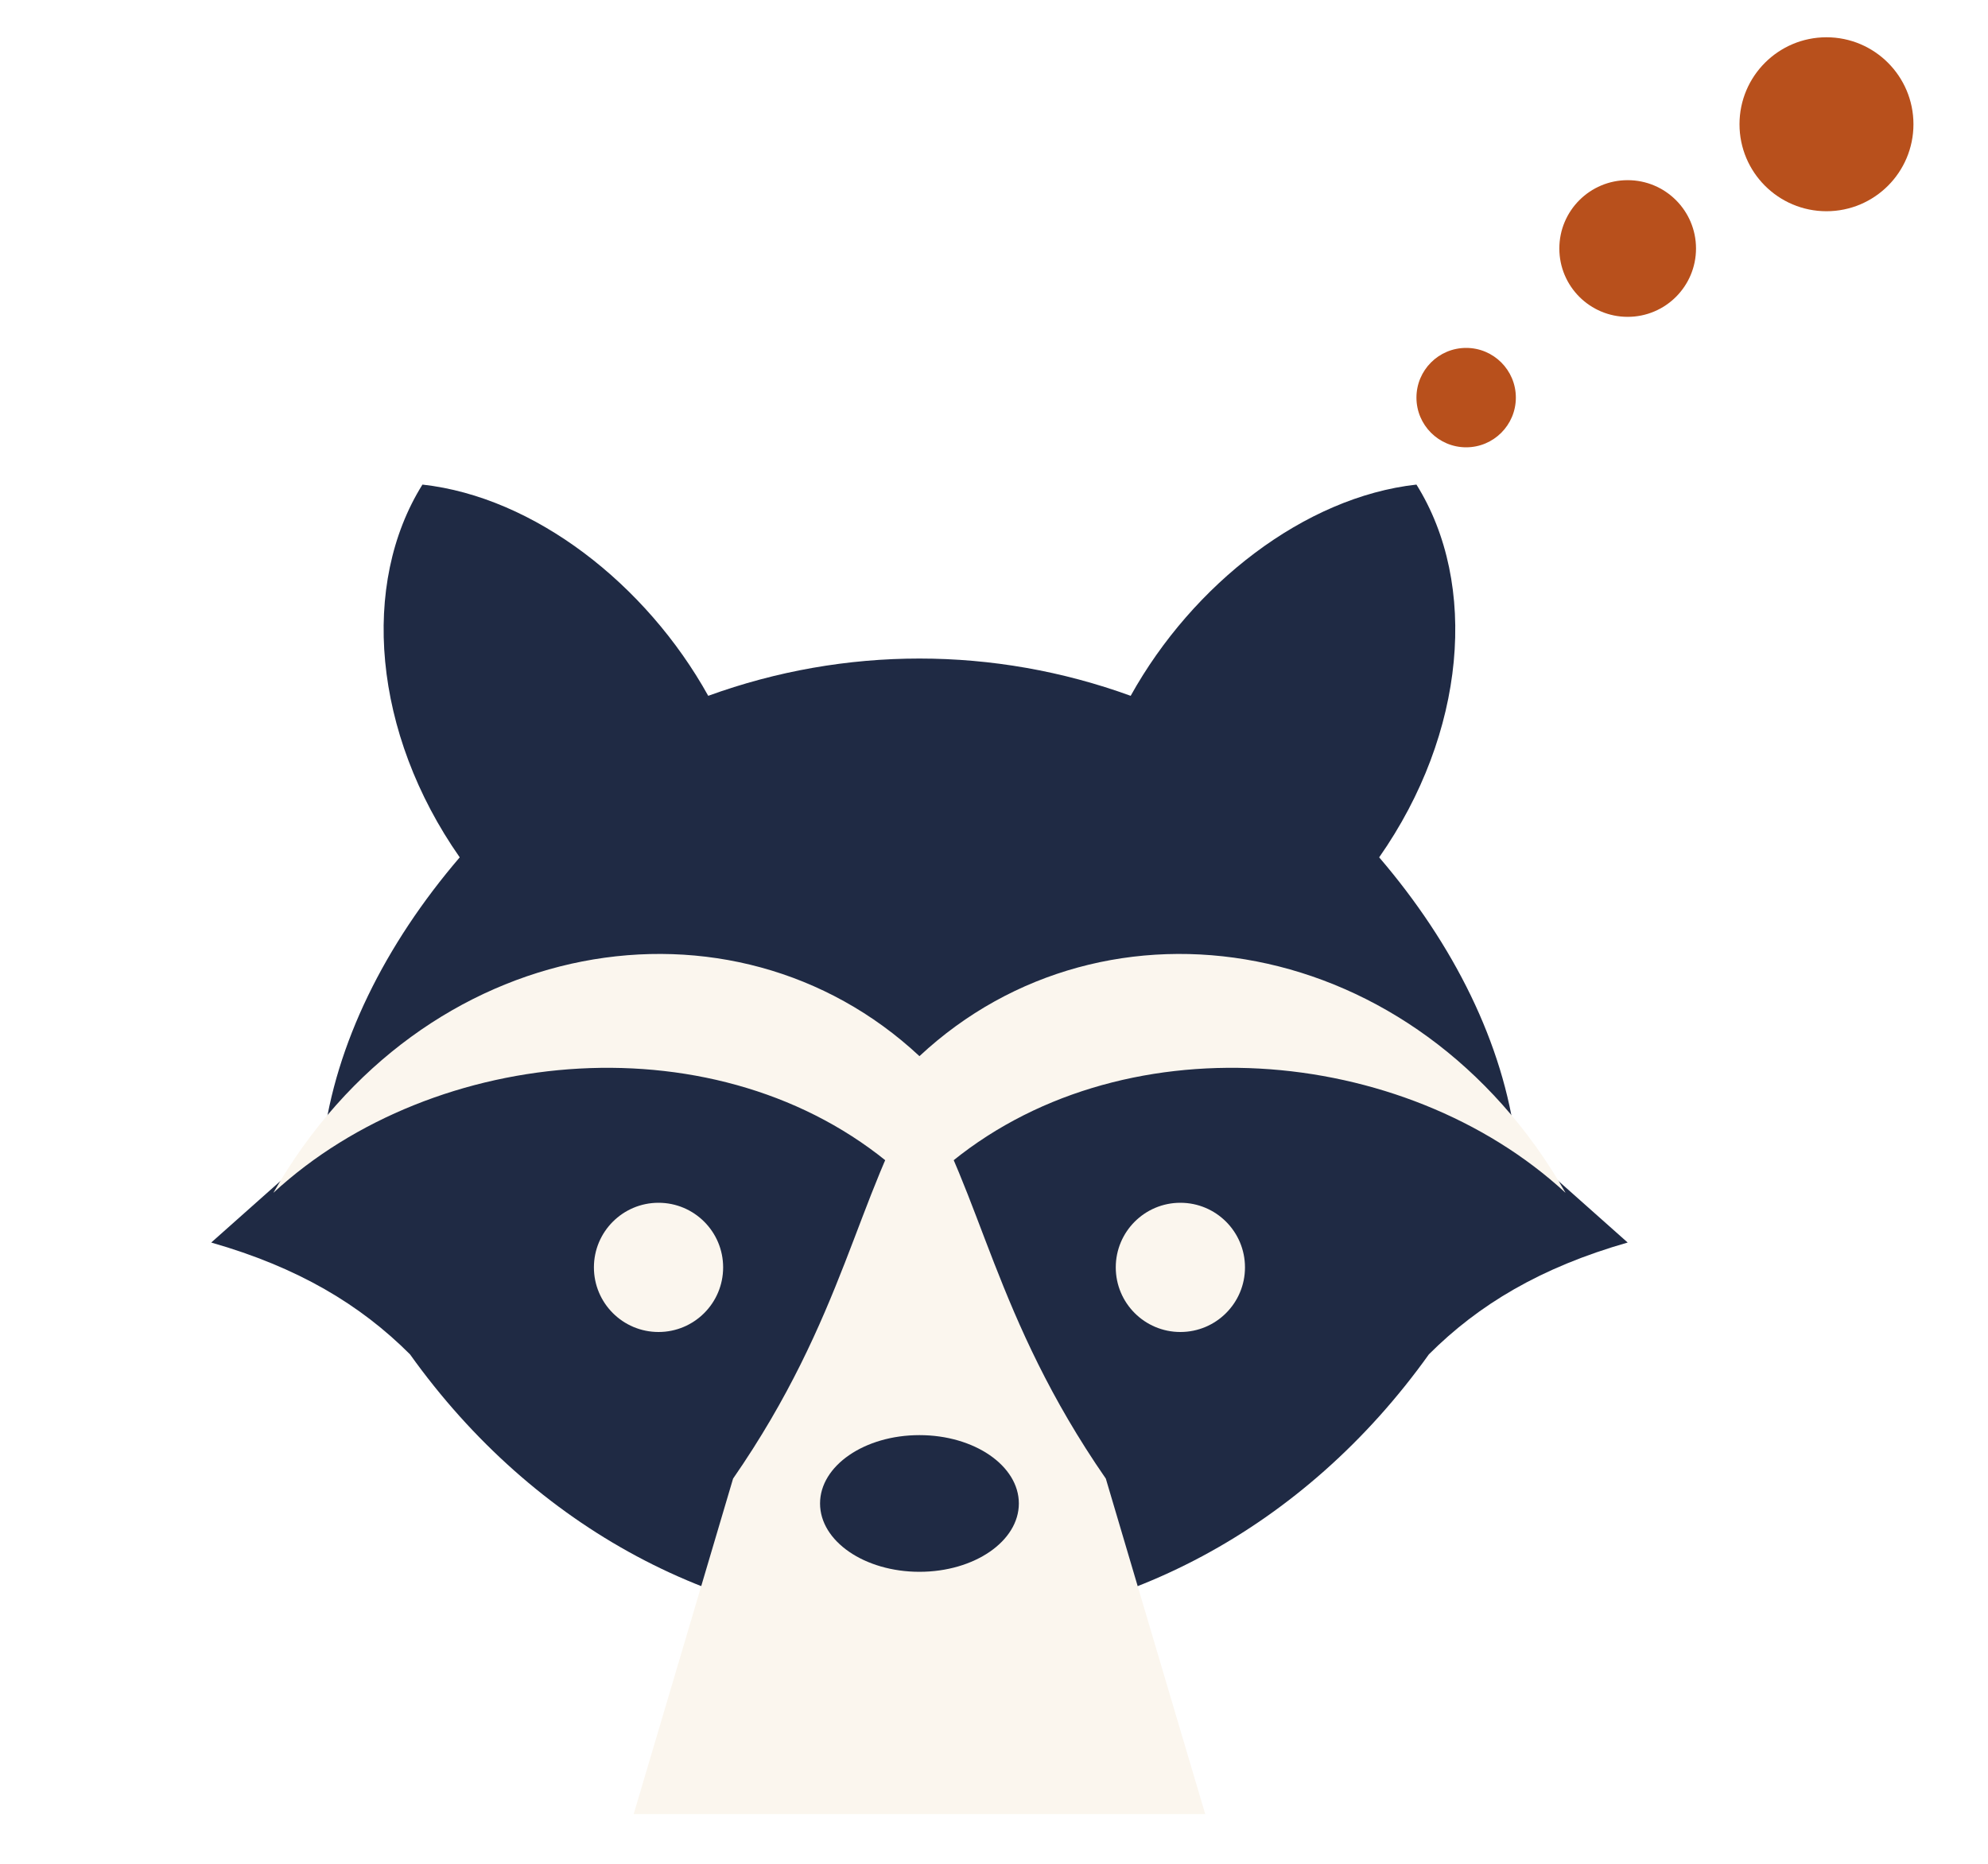
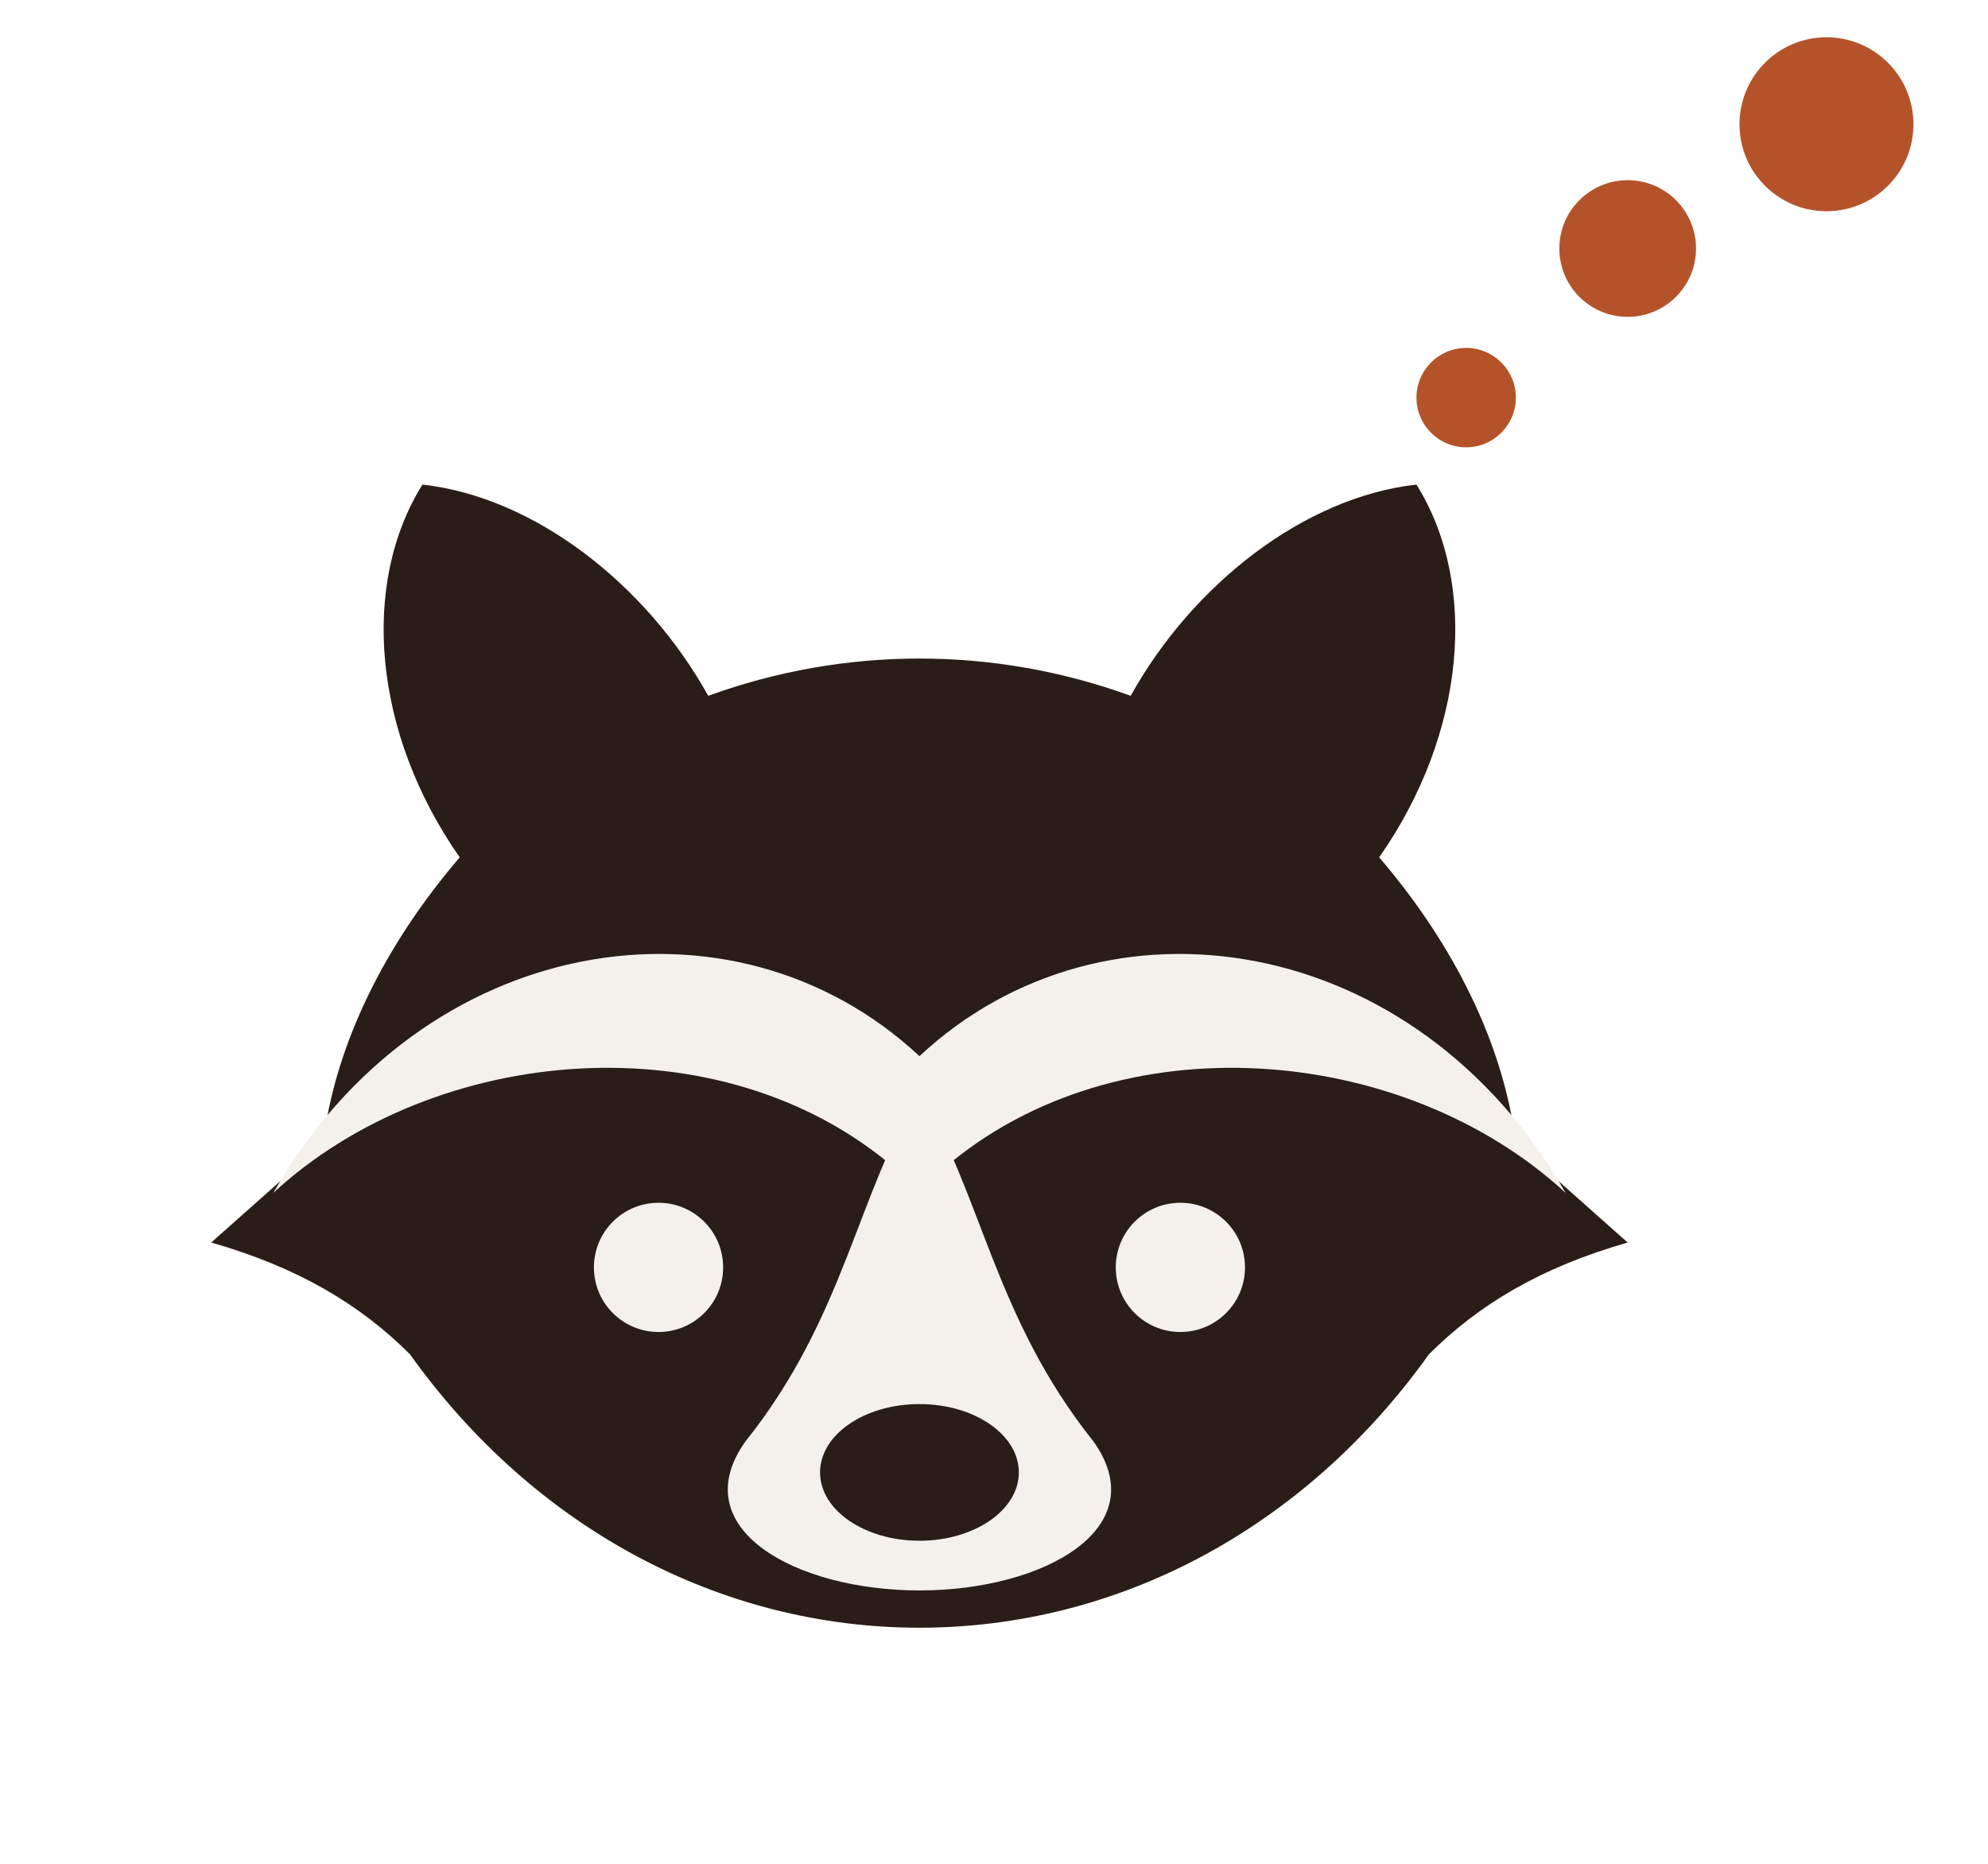
<svg xmlns="http://www.w3.org/2000/svg" viewBox="0 0 160 150" role="img" aria-label="Marcel réfléchit">
  <style>.head,.eyes,.loupe,.crayon{transform-box:fill-box;transform-origin:center}
.head{animation:pencher 3s ease-in-out infinite}
.eyes{animation:cligner 3s linear infinite}
.p1,.p2,.p3{animation:point 3s ease-in-out infinite}.p2{animation-delay:.25s}.p3{animation-delay:.5s}
@keyframes pencher{0%,100%{transform:rotate(-5deg)}50%{transform:rotate(4deg)}}
@keyframes cligner{0%,44%,50%,100%{transform:scaleY(1)}47%{transform:scaleY(.1)}}
@keyframes point{0%,15%{opacity:0;transform:translateY(4px)}35%,80%{opacity:1;transform:none}100%{opacity:0}}@media (prefers-reduced-motion:reduce){*{animation:none!important}}</style>
  <g transform="translate(14 26)">
    <g class="head">
-       <path fill="#1F2A44" d="M23 43c-7-10-8-22-3-30 9 1 18 8 23 17 11-4 23-4 34 0 5-9 14-16 23-17 5 8 4 20-3 30 6 7 10 15 11 23l9 8c-7 2-12 5-16 9-10 14-25 22-41 22s-31-8-41-22c-4-4-9-7-16-9l9-8c1-8 5-16 11-23z" />
-       <path fill="#FBF6EE" d="M8 70C20 49 45 45 60 59 75 45 100 49 112 70 99 58 76 56 62 68H58C44 56 21 58 8 70z" />
-       <path fill="#FBF6EE" d="M60 62C55 70 54 80 45 93L37 120H83L75 93C66 80 65 70 60 62z" />
-       <ellipse fill="#1F2A44" cx="60" cy="95" rx="8" ry="5.5" />
+       <path fill="#2A1D17" d="M23 43c-7-10-8-22-3-30 9 1 18 8 23 17 11-4 23-4 34 0 5-9 14-16 23-17 5 8 4 20-3 30 6 7 10 15 11 23l9 8c-7 2-12 5-16 9-10 14-25 22-41 22s-31-8-41-22c-4-4-9-7-16-9l9-8c1-8 5-16 11-23z" />
+       <path fill="#F4F1EC" d="M8 70C20 49 45 45 60 59 75 45 100 49 112 70 99 58 76 56 62 68H58C44 56 21 58 8 70z" />
+       <path fill="#F4F1EC" d="M60 62C55 70 54 80 46 90C41 97 50 102 60 102C70 102 79 97 74 90C66 80 65 70 60 62z" />
+       <ellipse fill="#2A1D17" cx="60" cy="92.5" rx="8" ry="5.5" />
      <g class="eyes">
-         <circle fill="#FBF6EE" cx="39" cy="76" r="5.2" />
-         <circle fill="#FBF6EE" cx="81" cy="76" r="5.2" />
+         <circle fill="#F4F1EC" cx="39" cy="76" r="5.2" />
+         <circle fill="#F4F1EC" cx="81" cy="76" r="5.2" />
      </g>
    </g>
  </g>
-   <circle class="p1" fill="#B8501C" cx="118" cy="32" r="4" />
-   <circle class="p2" fill="#B8501C" cx="131" cy="20" r="5.5" />
-   <circle class="p3" fill="#B8501C" cx="147" cy="10" r="7" />
+   <circle class="p1" fill="#B4532A" cx="118" cy="32" r="4" />
+   <circle class="p2" fill="#B4532A" cx="131" cy="20" r="5.5" />
+   <circle class="p3" fill="#B4532A" cx="147" cy="10" r="7" />
</svg>
